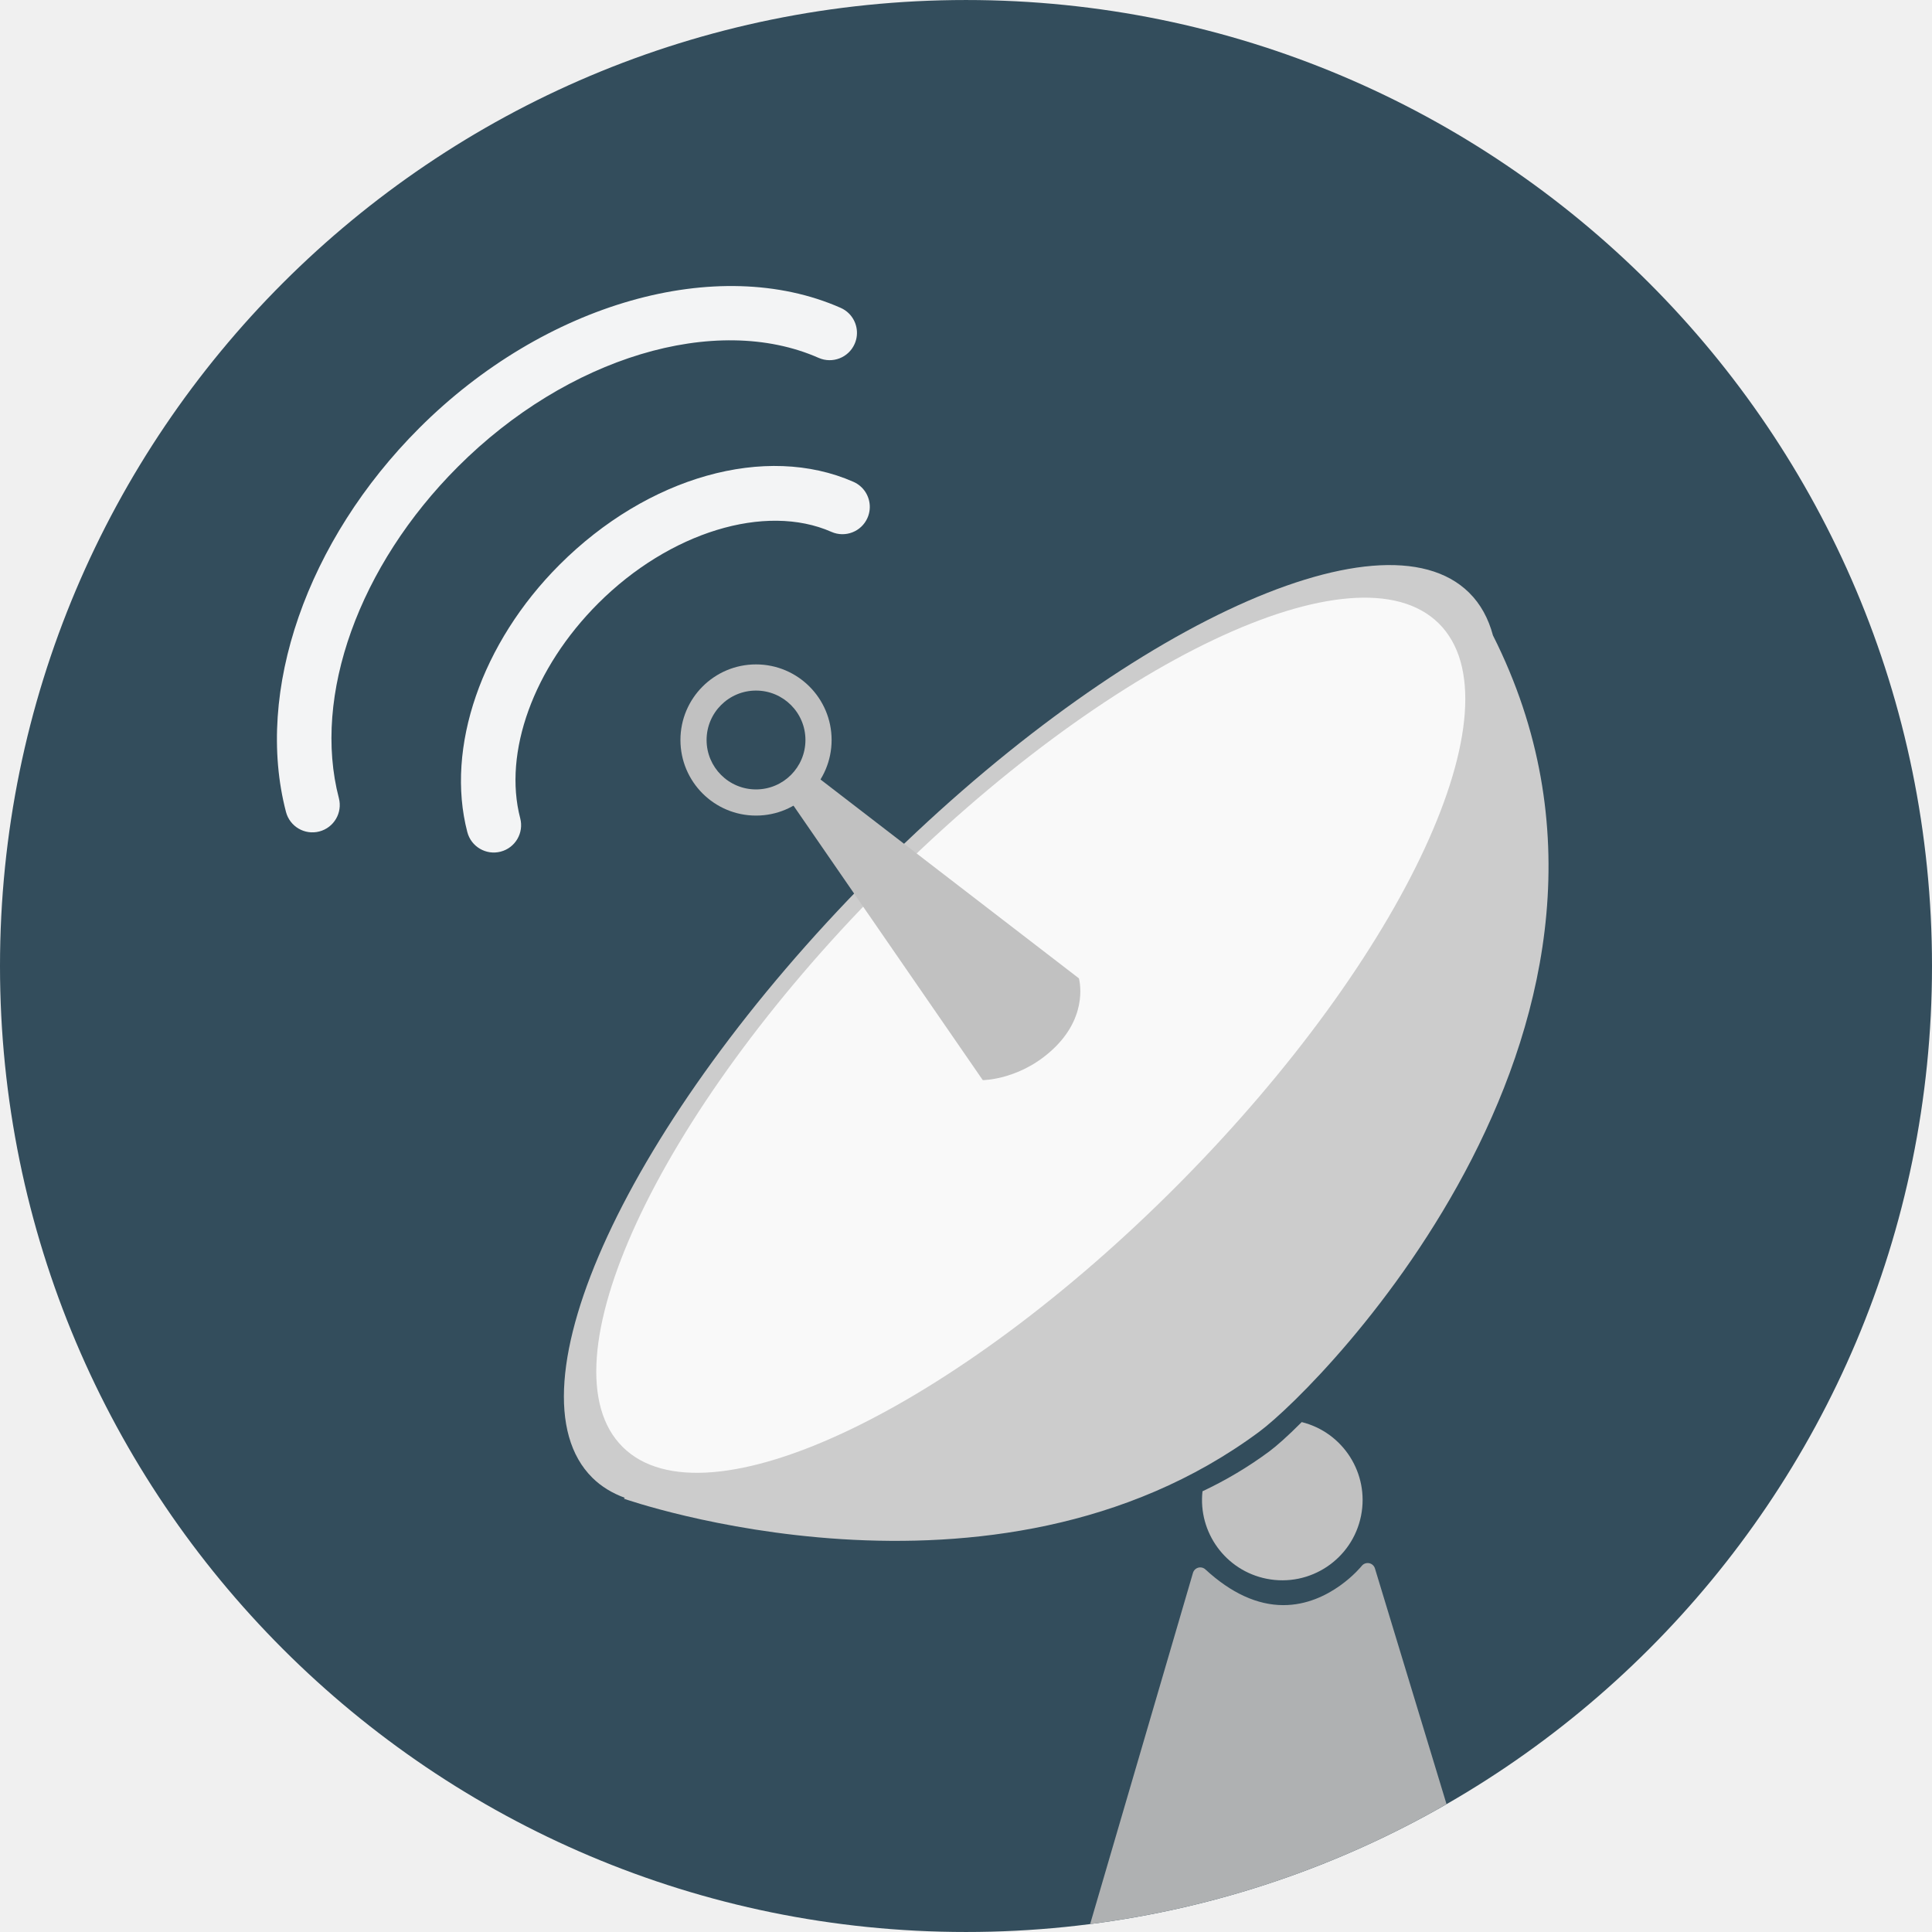
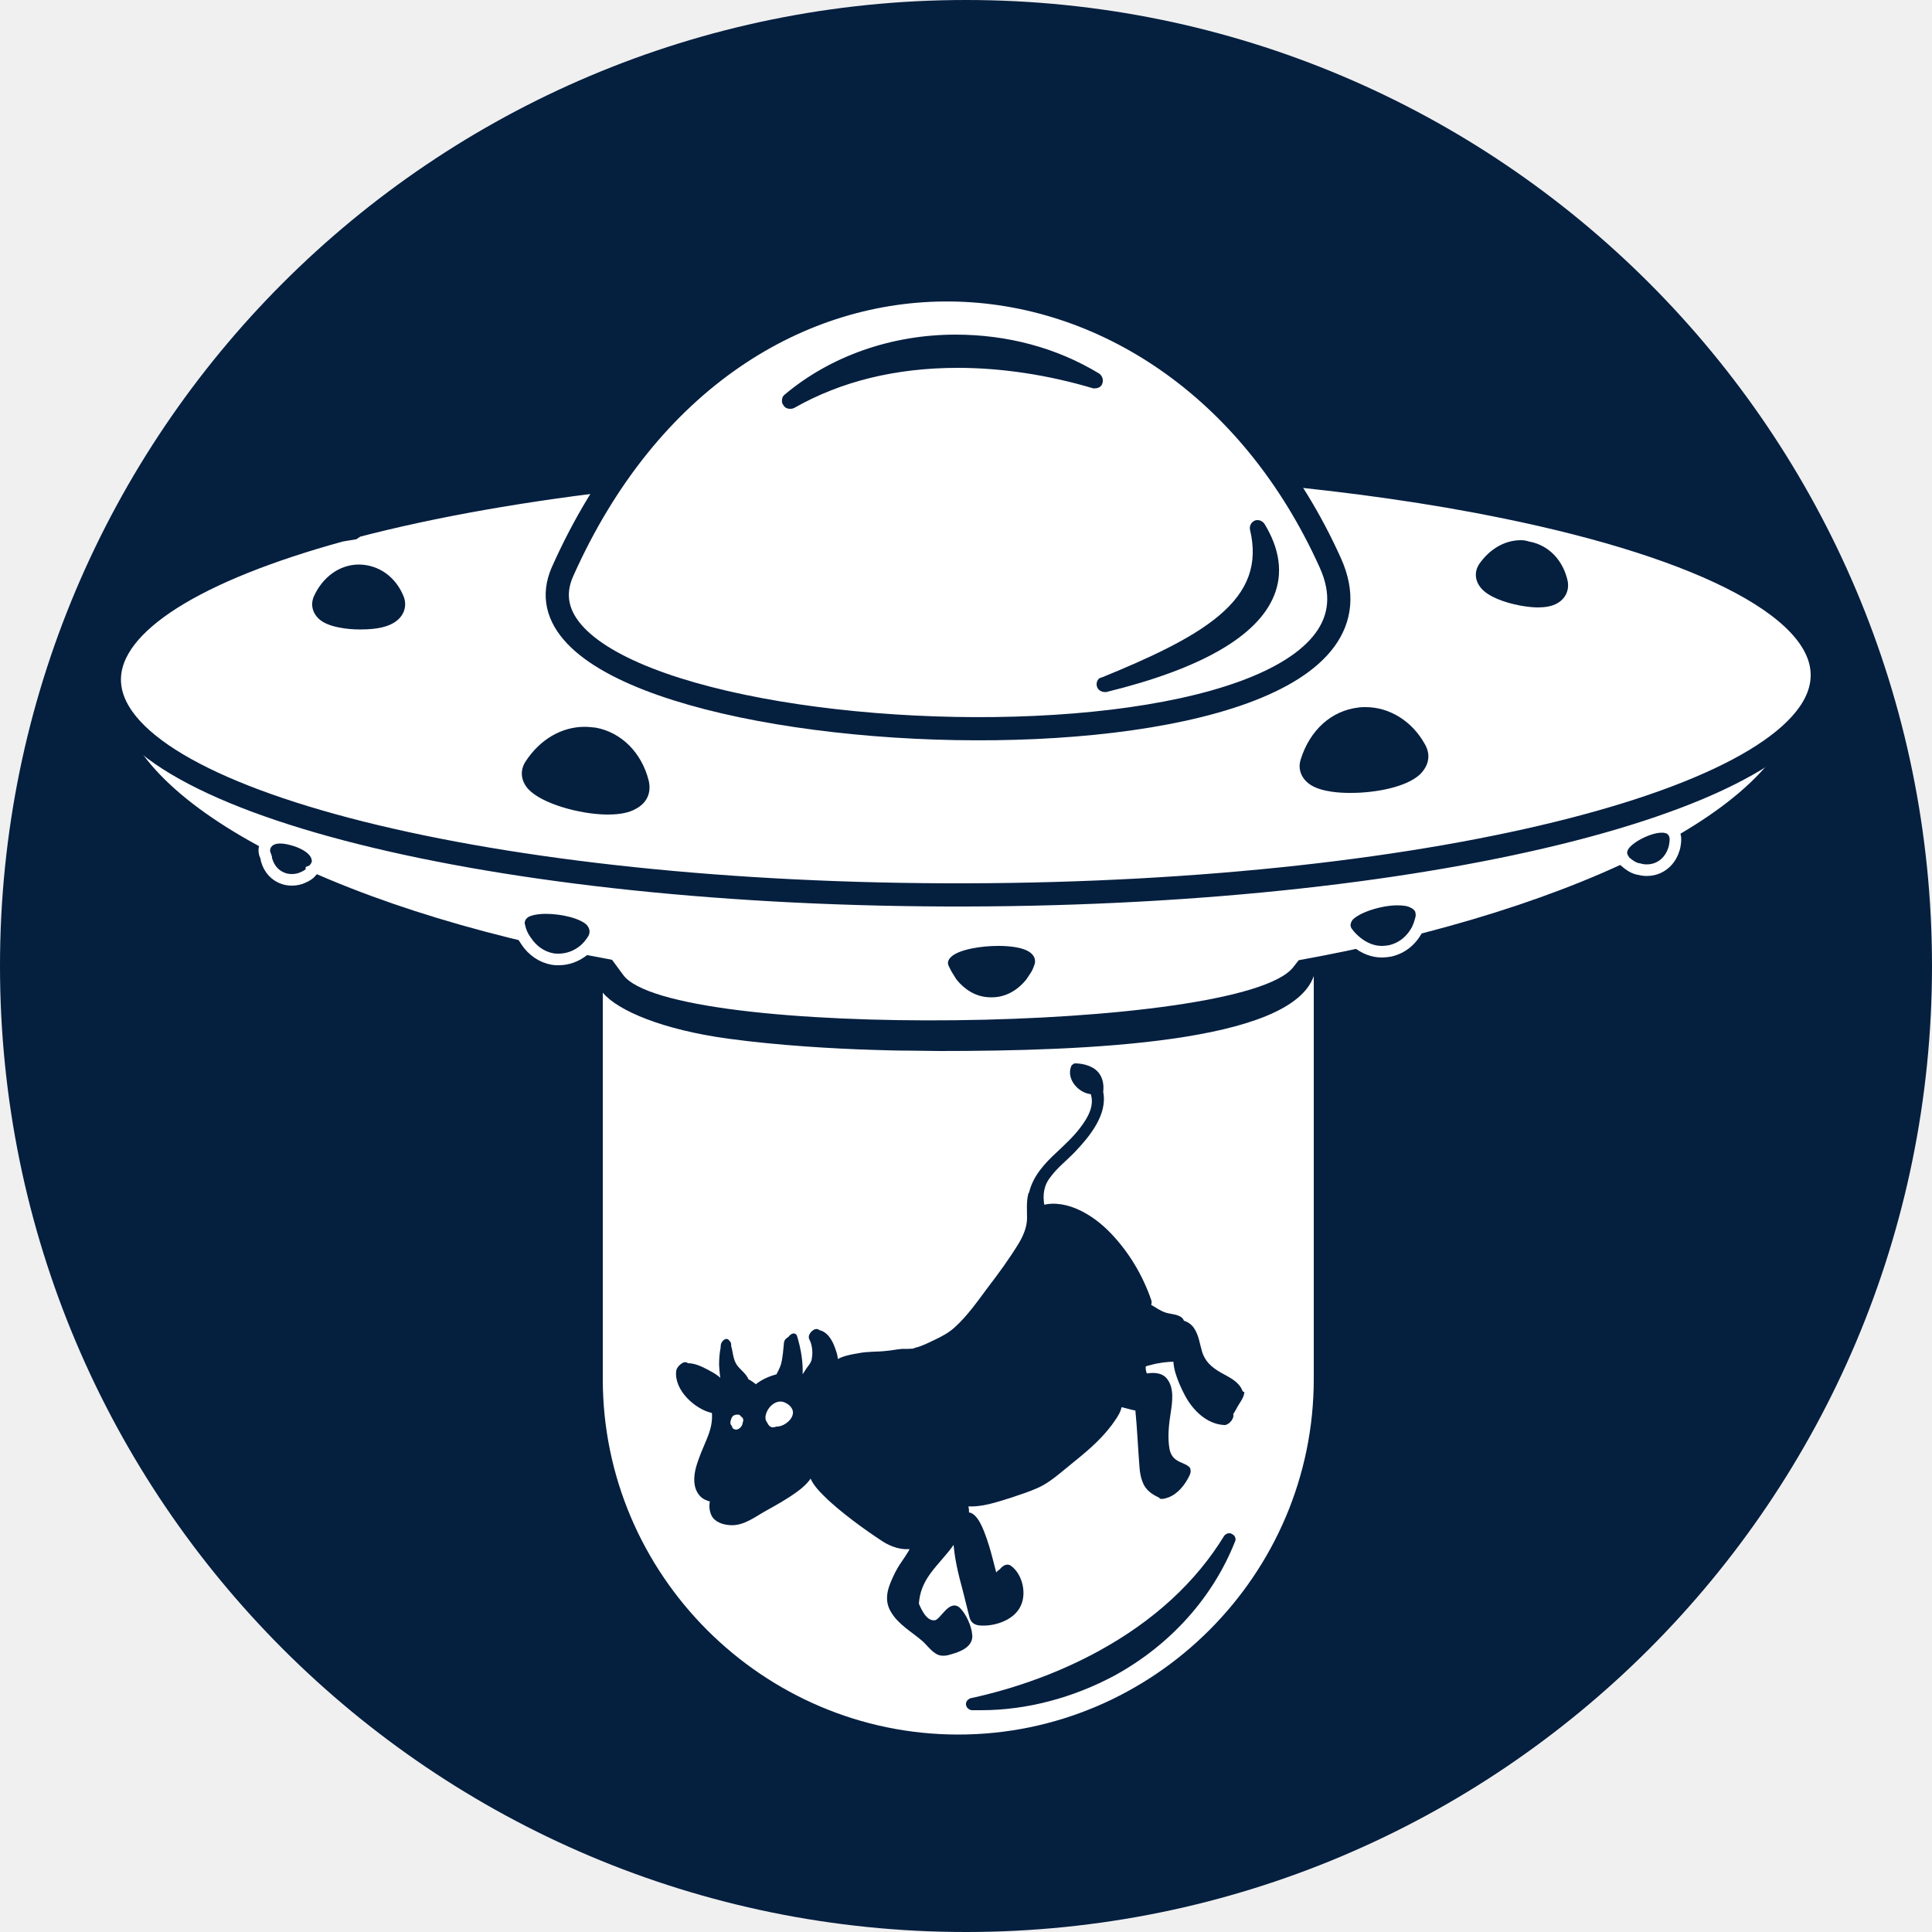
- <svg xmlns="http://www.w3.org/2000/svg" version="1.1" id="Layer_1" x="0px" y="0px" viewBox="0 0 496.158 496.158" style="enable-background:new 0 0 496.158 496.158;" xml:space="preserve">
-   <path style="fill:#334D5C;" d="M248.082,0.003C111.07,0.003,0,111.063,0,248.085c0,137.001,111.07,248.07,248.082,248.07  c137.006,0,248.076-111.069,248.076-248.07C496.158,111.062,385.088,0.003,248.082,0.003z" />
-   <path style="fill:#CCCCCC;" d="M383.404,163.17c-1.16-4.343-3.164-8.037-6.093-10.939c-22.708-22.501-91.524,10.13-153.711,72.89  c-62.184,62.757-94.188,131.872-71.482,154.373c2.31,2.289,5.12,3.978,8.326,5.152l-0.22,0.235c0,0,94.818,33.431,163.131-17.172  C339.611,355.669,432.754,261.017,383.404,163.17z" />
-   <path style="fill:#C1C1C1;" d="M334.296,365.208c-3.645,3.669-6.59,6.245-8.354,7.55c-5.52,4.09-11.266,7.456-17.129,10.22  c-1.161,10.518,5.896,20.358,16.467,22.463c11.17,2.226,22.029-5.025,24.255-16.196C351.692,378.4,344.918,367.849,334.296,365.208z  " />
-   <path style="fill:#F9F9F9;" d="M369.504,160.11c-21.132-20.942-85.18,9.428-143.055,67.835  c-57.87,58.404-87.655,122.727-66.523,143.669c21.137,20.941,85.177-9.429,143.054-67.836  C360.858,245.374,390.638,181.051,369.504,160.11z" />
+ <svg xmlns="http://www.w3.org/2000/svg" version="1.1" id="Слой_1" x="0px" y="0px" viewBox="0 0 500 500" style="enable-background:new 0 0 500 500;" xml:space="preserve">
+   <style type="text/css">
+ 	.st0{fill:#051F3F;}
+ 	.st1{fill:none;}
+ 	.st2{fill:#FFFFFF;}
+ 	.st3{fill:#051F3F;stroke:#FFFFFF;stroke-width:3;stroke-miterlimit:10;}
+ 	.st4{fill:#FFFFFF;stroke:#FFFFFF;stroke-width:5;stroke-linecap:round;stroke-linejoin:round;stroke-miterlimit:10;}
+ 	.st5{fill:none;stroke:#FFFFFF;stroke-width:5;stroke-linecap:round;stroke-linejoin:round;stroke-miterlimit:10;}
+ 	.st6{fill:#051F3F;stroke:#051F3F;}
+ 	.st7{fill:#FFFFFF;stroke:#051F3F;stroke-width:6;}
+ </style>
+   <circle class="st0" cx="250" cy="250" r="250" />
  <g>
-     <path style="fill:#C1C1C1;" d="M277.067,251.241l-69.103-53.176l-6.159,5.973l50.582,73.351c0,0,10.121-0.017,18.706-8.603   C279.679,260.2,277.067,251.241,277.067,251.241z" />
-     <path style="fill:#C1C1C1;" d="M194.153,170.626c-10.72,0-19.41,8.693-19.41,19.413s8.69,19.412,19.41,19.412   c10.722,0,19.413-8.692,19.413-19.412C213.566,179.319,204.875,170.626,194.153,170.626z M194.153,202.731   c-7.011,0-12.693-5.683-12.693-12.692s5.682-12.693,12.693-12.693c7.012,0,12.693,5.684,12.693,12.693   S201.164,202.731,194.153,202.731z" />
+     <g>
+       <path class="st1" d="M82.1,223.8c0,0,0,0.1,0,0.1c0,0.3-0.1,0.6-0.3,1c0-0.1,0.1-0.1,0.2-0.2c0.1-0.2,0.2-0.5,0.2-0.7    C82.2,224.1,82.2,224,82.1,223.8z" />
+       <path class="st1" d="M68.7,219.5c-0.2,0.4-0.4,0.9-0.4,1.4C68.3,220.4,68.4,219.9,68.7,219.5L68.7,219.5z" />
+       <path class="st2" d="M278.3,253.9c-0.3,0.5-0.7,1-1,1.5C277.6,254.9,278,254.4,278.3,253.9z" />
+       <path class="st2" d="M255.3,253.1c0.4,0.7,0.9,1.4,1.3,2.1C256.2,254.6,255.7,253.9,255.3,253.1L255.3,253.1z" />
+       <path class="st2" d="M152.1,137.7c1.6-2.2,3.3-4.3,5.2-6.5c-11.8,1.8-24,3.9-35.3,6.2c4.6-0.2,8.9-0.3,13-0.3    C141,137,146.7,137.3,152.1,137.7z" />
+       <path class="st2" d="M319.6,136.9c-0.1-0.5,0.1-1,0.6-1.3c0.1-0.1,0.3-0.1,0.4-0.1c0.3,0,0.6,0.2,0.8,0.5    c3.9,6.2,4.7,12.2,2.4,17.7c-4.2,10.2-18.5,18.4-42.7,24.3c0,0-0.1,0-0.2,0c-0.5,0-0.9-0.3-1-0.7c-0.2-0.5,0.1-1.1,0.6-1.1    c13.4-5.4,23.8-10.3,30.7-16.2C319.1,153.4,321.7,146,319.6,136.9z M207.9,113.7c11.8-9.8,27.2-15.2,43.6-15.2    c13.2,0,25.8,3.3,36.6,9.8c0.4,0.3,0.6,0.8,0.4,1.4c-0.1,0.4-0.5,0.6-0.9,0.6c-0.1,0-0.2,0-0.3,0c-11.7-3.4-23.9-5.3-35.3-5.3    c-16.2,0-30.7,3.5-42.9,10.5c-0.2,0.1-0.3,0.1-0.5,0.1c-0.4,0-0.7-0.1-0.9-0.5C207.3,114.6,207.4,114,207.9,113.7z" />
+       <path class="st2" d="M370.3,239.6C370.3,239.6,370.3,239.6,370.3,239.6h-0.1C370.3,239.6,370.3,239.6,370.3,239.6z" />
+       <path class="st2" d="M279.7,251c-0.1,0.1-0.1,0.3-0.2,0.5C279.6,251.4,279.7,251.2,279.7,251z" />
+     </g>
+     <g>
+       <path class="st2" d="M243.1,272c-2.6,0-5.3-0.1-7.9-0.1c-3.2,0-6.5-0.1-9.5-0.2c-9.7-0.3-24.1-1.1-37.3-2.9    c-16.8-2.3-28.5-7.2-32.4-11.9v100c0,50.6,41.4,92,92,92h0c50.6,0,92-41.4,92-92V252.6C334,270,280.7,272,243.1,272z" />
+     </g>
+     <g>
+       <path class="st6" d="M321,359.9c-1-2.2-3.5-3.2-5.4-4.3c-2.4-1.4-4.2-3-5-5.7c-0.6-2-0.8-4.1-2-5.9c-0.6-0.9-1.6-1.6-2.7-1.8    c0-0.1,0-0.2,0-0.3c-0.5-1.3-3.1-1.3-4.3-1.7c-1.6-0.5-2.9-1.5-4.3-2.3c0.2-0.4,0.3-0.8,0.2-1.2c-2.2-6.4-5.7-12.3-10.4-17.2    c-2.3-2.4-5-4.5-8-5.9c-2.7-1.3-6.3-2.1-9.2-1.2c0-0.1-0.1-0.2-0.1-0.3c-0.5-2.8-0.2-5.4,1.6-7.7c1.8-2.5,4.3-4.4,6.5-6.7    c3.6-3.8,8.3-9.4,7.1-15.1c0.2-1.5,0-3.1-0.8-4.3c-1.2-1.9-3.9-2.6-6-2.6c-0.1,0-0.3,0.2-0.4,0.3c-0.1,0-0.1,0.1-0.1,0.1    c-1.3,3.1,2,6.6,5.1,6.6c0,0.1,0,0.3,0,0.4c1,3.3-0.9,6.5-2.8,9c-1.8,2.4-4,4.4-6.1,6.4c-3.3,3-6.2,6.3-7.1,10.3    c-0.1,0.1-0.1,0.2-0.2,0.3c-0.5,2-0.3,4.1-0.3,6.1c0,2.4-1,4.8-2.2,6.8c-2.5,4.1-5.3,7.9-8.2,11.7c-2.6,3.5-5.2,7.2-8.4,10.1    c-1.6,1.5-3.5,2.5-5.4,3.4c-1.7,0.8-3.4,1.7-5.2,2.1c-0.1,0-0.2,0.1-0.4,0.2c-1,0.1-2.1,0.1-3.1,0.1c-1.3,0.1-2.6,0.4-3.9,0.5    c-2.4,0.3-4.8,0.1-7.2,0.6c-1.8,0.3-4.3,0.7-6,1.9c0.2-1.4-0.4-2.9-0.9-4.2c-0.7-1.7-1.8-3.4-3.6-3.7c-0.6-0.9-2.4,0.8-1.9,1.7    c0.8,1.5,1,3.6,0.7,5.2c-0.1,1.1-0.8,1.9-1.4,2.7c-0.5,0.7-0.8,1.4-1.4,2c-0.2-0.1-0.4-0.1-0.6-0.2c0.2-3.4-0.4-6.9-1.4-10.2    c-0.2-0.7-1.1-0.1-1.5,0.6c-0.4,0-0.9,0.7-0.9,0.9c-0.2,2-0.3,3.9-0.8,5.8c-0.3,1-0.8,1.9-1.3,2.9c-2,0.5-4.1,1.4-5.7,2.8    c0,0,0-0.1-0.1-0.1c-0.7-0.6-1.4-1.1-2.2-1.5c-0.5-1.5-2.3-2.6-3.1-3.9c-1-1.6-1-3.4-1.5-5.1c0.1-0.4,0-0.7-0.3-1    c0,0-0.1-0.1-0.1-0.1c0,0,0,0,0,0c-0.3-0.6-1.1,0.3-1.2,0.7c-0.1,0.3-0.1,0.6-0.1,0.9c-0.3,1.5-0.4,2.9-0.4,4.4    c0.1,1.7,0.2,3.7,0.9,5.3c-0.1,0.1-0.2,0.1-0.2,0.2c-0.5-1.7-2.7-2.9-4.2-3.7c-1.5-0.8-3.5-1.8-5.3-1.7c-0.5-0.9-2.2,0.7-2.3,1.5    c-0.6,4.7,4.7,9.5,8.9,10.4c0.1,0,0.2,0,0.3,0c0.3,2.7-0.3,5-1.4,7.6c-1,2.4-2,4.6-2.7,7.1c-0.6,2.3-0.8,5,0.9,6.9    c0.6,0.7,1.7,1.2,2.8,1.4c-0.3,1.2-0.3,2.4,0.2,3.6c0.7,1.7,2.8,2.3,4.4,2.4c3.3,0.3,6.3-2.1,9-3.6c2.7-1.5,5.4-3,7.9-4.8    c1.3-0.9,3.3-2.6,4.1-4.3c0.5,2,2.2,3.8,3.6,5.2c2.3,2.3,4.8,4.3,7.4,6.3c2.5,1.9,5.2,3.8,7.8,5.5c2.2,1.4,4.9,2.3,7.5,1.8    c-0.3,1-1.1,2.1-1.6,2.9c-0.9,1.3-1.8,2.6-2.5,4c-1.5,3.1-3.1,6.4-1.1,9.7c1.8,3.1,5.2,5,7.9,7.3c1.2,1,2.2,2.5,3.5,3.3    c1.1,0.8,2.6,0.5,3.8,0.1c2.1-0.6,5.3-1.8,4.9-4.6c-0.2-2.1-1.5-5-3-6.5c-2.2-2.1-4.3,3-6,3.3c-2.4,0.4-3.9-2.5-4.8-4.7    c0.2-3.1,1.2-5.6,3.1-8.2c1.9-2.6,4.2-4.8,6-7.4c0.3-0.4,0.5-0.8,0.8-1.1c0.2,4.5,1.3,8.9,2.5,13.3c0.6,2.3,1.1,4.5,1.7,6.8    c0.4,1.4,1.5,1.7,2.8,1.7c3.5,0.1,8-1.5,9.5-4.8c1.5-3.1,0.4-7.8-2.4-9.8c-0.7-0.5-1.6,0.1-2.2,0.9c-0.5,0.3-0.9,0.7-1.2,1.2    c-0.1,0.2-0.2,0.3-0.3,0.4c-0.2-0.9-0.5-1.9-0.7-2.7c-0.6-2.4-1.2-4.7-2-7c-0.6-1.7-2.3-6.9-4.7-6.5c0.1-0.5,0.1-1.1,0-1.6    c0-0.3-0.1-0.7-0.2-1c3.9,0.4,8-1.1,11.6-2.2c2.3-0.8,4.6-1.5,6.8-2.5c2-0.9,3.9-2.3,5.6-3.7c3.6-3,7.5-5.9,10.7-9.3    c1.2-1.3,2.4-2.7,3.4-4.2c0.7-1,1.7-2.5,1.7-3.8c1.5,0.2,2.9,0.8,4.5,1c0.5,5,0.7,10.1,1.1,15.1c0.1,1.5,0.4,3,1.1,4.4    c0.8,1.5,2.3,2.4,3.8,3.1c0.1,0.2,0.2,0.3,0.5,0.2c0,0,0,0,0,0c0.2,0,0.4,0,0.6-0.1c2.8-0.6,5-3.4,6.1-5.9    c0.1-0.3,0.2-0.6,0.1-0.9c0-0.2,0-0.4-0.3-0.6c-0.9-0.7-2-0.9-2.9-1.5c-1.2-0.7-1.9-1.8-2.2-3.2c-0.6-3.1-0.2-6.7,0.3-9.8    c0.4-2.6,0.9-6.1-0.9-8.3c-1.2-1.5-3.4-1.4-5.1-1.1c-0.3-0.6-0.5-1.3-0.5-2.1c0-0.2,0-0.4,0.1-0.6c0,0,0.1-0.1,0.2-0.1    c0.4-0.2,0.8-0.3,1.3-0.4c2.1-0.6,4.4-0.9,6.6-0.9c-0.1,1,0.2,2.1,0.4,3c0.6,2.1,1.5,4.1,2.5,6c1.9,3.6,5.4,7.2,9.8,7.4    c0.9,0,2.2-1.6,1.7-2.4c0.5-0.7,0.9-1.5,1.3-2.2c0.3-0.6,1.4-2,1.6-3.1C321.1,360.4,321.1,360.1,321,359.9z M192.7,368.3    c-0.1,1.2-1.4,2.5-2.7,2.1c-0.6-0.2-0.9-0.5-1-1c-0.4-0.5-0.6-1.1-0.4-1.8c0-0.1,0.1-0.2,0.1-0.3c0.1-0.3,0.2-0.7,0.4-0.9    c0.4-0.6,1.1-0.8,1.7-0.8c0.3,0,0.6,0,0.9,0.2c0.2,0.1,0.3,0.2,0.4,0.4C192.9,366.7,193,367.6,192.7,368.3z M205.7,365.9    c-0.2,1.3-1.1,2.3-2.2,3c-0.7,0.5-1.7,0.8-2.5,0.8c-0.9,0.3-1.7,0.3-2.4-0.5c-0.2-0.2-0.3-0.5-0.5-0.8c-0.1-0.2-0.2-0.3-0.3-0.5    c-0.2-0.4-0.2-0.8-0.2-1.3c0.3-2.7,3.2-5.4,5.9-4C204.8,363.2,205.9,364.5,205.7,365.9z" />
+     </g>
+     <path class="st2" d="M465.3,179l-434.6-0.5c0.2,27.9,53.5,56.4,127.7,69.9l2.8,3.8c11.8,17,160.2,15.2,173.5-1.9l1.4-1.8   C408.9,235.4,465.6,207.5,465.3,179z" />
+     <g>
+       <path class="st0" d="M391.3,155c-3.2,0-7.7-0.6-9.9-2.4c-1.8-1.4-2.3-3.4-1.5-5.4c2.2-5,6.4-8,11.2-8h0.1c4.8,0.1,8.9,3,11,7.8    c0.9,2.2,0.3,4.4-1.6,5.9c-2.2,1.7-6,2.1-8.9,2.1H391.3z" />
+       <path class="st0" d="M391.2,139.7c4.6,0.1,8.6,2.9,10.5,7.5c0.8,2,0.3,4-1.5,5.3c-2.3,1.8-6.4,2-8.6,2h-0.4    c-3.1,0-7.5-0.6-9.6-2.3c-1.6-1.3-2.1-3-1.4-4.8c2.1-4.8,6.2-7.7,10.7-7.7H391.2 M391.2,138.7h-0.1c-5,0-9.4,3.2-11.7,8.3    c-0.9,2.2-0.3,4.4,1.6,6c2.3,1.9,7,2.5,10.2,2.5h0.4c4.2,0,7.3-0.7,9.2-2.2c2.1-1.6,2.8-4.1,1.8-6.5    C400.5,141.8,396.2,138.8,391.2,138.7C391.2,138.7,391.2,138.7,391.2,138.7L391.2,138.7z" />
+     </g>
+     <path class="st3" d="M80.6,225.4c0.5-0.2,0.9-0.7,1.3-1.4c0.2-0.4,0.3-0.7,0.3-1c0,0,0-0.1,0-0.1c0-1.3-0.7-3.6-5.5-5.3   c-1.6-0.5-2.9-0.8-4.2-0.8c-2,0-3,0.8-3.5,1.5c-0.1,0.1-0.2,0.2-0.2,0.3c0,0,0,0,0,0c-0.2,0.4-0.4,0.9-0.4,1.4c0,0.5,0.1,1,0.3,1.4   c0,0,0,0.1,0.1,0.2c0.1,0.2,0.1,0.3,0.1,0.5c0,0.2,0.1,0.3,0.1,0.5c0.7,2.4,2.3,4.1,4.5,4.8c0.6,0.2,1.4,0.3,2,0.3   c1.1,0,2.1-0.2,3.1-0.7c0.7-0.3,1.5-0.8,2-1.4L80.6,225.4z" />
+     <path class="st3" d="M433.6,217.1c0-0.6-0.2-1.2-0.5-1.7c-0.1-0.2-0.3-0.4-0.4-0.5c-0.4-0.4-0.9-0.7-1.6-0.8   c-0.3-0.1-0.7-0.1-1.1-0.1c-3.3,0-8.8,2.8-10,5.2c-0.5,0.9-0.5,1.9-0.1,2.7c0.1,0.2,0.2,0.3,0.3,0.5c0.1,0.2,0.2,0.3,0.3,0.5   c0.9,0.8,2,1.6,3.1,1.9c0.2,0.1,0.3,0.1,0.5,0.1c0.7,0.2,1.4,0.3,2,0.3h0.1c1,0,2-0.2,2.9-0.6c2-0.9,3.4-2.6,4.1-4.8   c0-0.1,0.1-0.2,0.1-0.3C433.5,218.6,433.6,217.9,433.6,217.1z" />
+     <path class="st3" d="M153.5,243.1c0.2-0.3,0.3-0.6,0.4-0.9c0.4-1.3,0.1-2.6-0.9-3.8c-2.1-2.2-7.5-3.4-11.8-3.4   c-1.5,0-3.5,0.2-5,0.9c-0.9,0.5-1.6,1.3-1.8,2.2c0,0.2-0.1,0.4-0.1,0.6c0,0.3,0,0.6,0.1,0.9c0.3,1.4,0.8,2.6,1.6,3.7   c0.1,0.1,0.1,0.2,0.2,0.3c1.6,2.4,4,4.1,6.8,4.6c0.5,0.1,0.9,0.1,1.5,0.1h0.1c2.3,0,4.5-0.8,6.4-2.3   C152,245.2,152.8,244.2,153.5,243.1z" />
+     <path class="st3" d="M367.1,239.8c0.3-0.7,0.5-1.5,0.7-2.2c0.1-0.6,0.1-1.1,0-1.6c-0.1-0.3-0.1-0.5-0.2-0.8c-0.4-0.6-1-1.3-2-1.7   c-0.9-0.5-2.3-0.7-4-0.7c-4.3,0-10.6,1.9-12.7,4.3c-0.8,1-1.1,2.3-0.7,3.3l0,0c0.1,0.3,0.2,0.6,0.4,0.8c0.7,1,1.7,2,2.6,2.7   c1.9,1.5,4.1,2.4,6.4,2.4h0.1c0.6,0,1.4-0.1,2-0.2c3.2-0.7,5.7-2.8,7.2-5.8C366.9,240.2,367,240,367.1,239.8z" />
+     <path class="st3" d="M267.5,245.3c-2.4-1.8-6.8-2-9.2-2c-4.5,0-10.4,0.9-12.9,3c-1.6,1.3-2,3-1.1,4.6c0.1,0.1,0.1,0.3,0.2,0.4   c0.1,0.3,0.3,0.5,0.4,0.8c0.4,0.7,0.9,1.4,1.3,2.1c0.4,0.5,0.7,0.9,1.1,1.3c2.5,2.6,5.6,4.1,9.1,4.1h0.2c0.1,0,0.3,0,0.4,0   c3.9-0.1,7.3-2.1,9.8-5.2c0.3-0.5,0.7-1,1-1.5c0.5-0.7,0.9-1.5,1.2-2.4c0,0,0,0,0,0c0.1-0.2,0.1-0.4,0.2-0.5c0,0,0,0,0,0l0,0   C269.7,248.2,269.1,246.5,267.5,245.3z" />
+     <path class="st7" d="M471.6,174.7c0.1,31.1-99.1,56.6-221.5,56.9c-122.4,0.3-221.7-24.6-221.8-55.7c0-14.9,22.7-28.5,59.8-38.7   l3-0.5l0.9-0.6c40.2-10.5,96-17,157.7-17.2c49.5-0.1,95.3,3.9,132.2,10.8l2.6,0.5C437.5,140.4,471.6,156.5,471.6,174.7z" />
+     <g>
+       <path class="st0" d="M93.1,162.4c-3.2,0-7.7-0.6-9.9-2.4c-1.8-1.4-2.3-3.4-1.5-5.4c2.2-5,6.4-8,11.2-8H93c4.8,0.1,8.9,3,11,7.8    c0.9,2.2,0.3,4.4-1.6,5.9c-2.2,1.7-6,2.1-8.9,2.1H93.1z" />
+       <path class="st0" d="M93,147.1c4.6,0.1,8.6,2.9,10.5,7.5c0.8,2,0.3,4-1.5,5.3c-2.3,1.8-6.4,2-8.6,2h-0.4c-3.1,0-7.5-0.6-9.6-2.3    c-1.6-1.3-2.1-3-1.4-4.8c2.1-4.8,6.2-7.7,10.7-7.7H93 M93,146.1h-0.1c-5,0-9.4,3.2-11.7,8.3c-0.9,2.2-0.3,4.4,1.6,6    c2.3,1.9,7,2.5,10.2,2.5h0.4c4.2,0,7.3-0.7,9.2-2.2c2.1-1.6,2.8-4.1,1.8-6.5C102.3,149.2,98,146.2,93,146.1    C93,146.1,93,146.1,93,146.1L93,146.1z" />
+     </g>
+     <g>
+       <path class="st0" d="M349.1,204.8c-1.5,0-6.7-0.1-9.6-2c-2.2-1.3-3.2-3.6-2.5-6c2.4-7.5,7.8-12.4,14.6-13.2    c0.6-0.1,1.2-0.1,1.8-0.1c6,0,11.6,3.5,14.9,9.3c1.5,2.5,1,5.1-1.1,7.3c-3.4,3.2-11.4,4.6-17.5,4.6H349.1z" />
+       <path class="st0" d="M353.4,184c5.8,0,11.2,3.4,14.5,9.1c1.4,2.3,0.9,4.7-1,6.7c-3.2,3-11,4.5-17.1,4.5h-0.6    c-2.4,0-6.8-0.3-9.3-1.9c-2.1-1.3-2.9-3.3-2.3-5.4c2.3-7.3,7.6-12.1,14.2-12.8C352.3,184,352.9,184,353.4,184 M353.4,183    c-0.6,0-1.2,0-1.8,0.1c-7,0.8-12.6,5.8-15,13.5c-0.8,2.6,0.3,5.1,2.7,6.6c2.9,1.8,7.8,2,9.8,2h0.6c6.3,0,14.3-1.5,17.8-4.8    c2.4-2.4,2.8-5.2,1.2-7.9C365.4,186.6,359.6,183,353.4,183L353.4,183z" />
+     </g>
+     <g>
+       <path class="st0" d="M157,210.3c-6.7-0.1-16.6-2.8-19.9-6.4c-1.8-1.9-2.1-4.4-0.7-6.5c3.6-5.6,9.1-8.8,14.9-8.8    c0.9,0,1.8,0.1,2.7,0.2c6.6,1.2,11.8,6.3,13.5,13.4c0.7,2.8-0.4,5.2-3.1,6.6c-1.6,0.9-3.9,1.4-7,1.4H157z" />
+       <path class="st0" d="M151.3,189.1c0.8,0,1.8,0.1,2.6,0.2c6.4,1.1,11.4,6.2,13,13c0.6,2.6-0.4,4.8-2.8,6.1    c-1.6,0.9-3.9,1.4-6.8,1.4H157c-6.7-0.1-16.3-2.7-19.5-6.3c-1.7-1.8-1.9-4-0.6-5.8C140.4,192.3,145.7,189.1,151.3,189.1     M151.3,188.1c-6,0-11.6,3.3-15.3,9c-1.5,2.3-1.2,5,0.7,7.1c3.5,3.8,13.3,6.5,20.2,6.6l0.4,0c3.2,0,5.6-0.5,7.3-1.5    c2.8-1.5,4-4.1,3.3-7.2c-1.8-7.3-7.1-12.6-13.8-13.8c0,0,0,0-0.1,0C153.2,188.2,152.2,188.1,151.3,188.1L151.3,188.1z" />
+     </g>
+     <path class="st7" d="M145.6,147.9C190.1,48.2,303,54,344.3,145.7C372.2,207.7,123.6,197.2,145.6,147.9z" />
+     <g>
+       <path class="st0" d="M204.4,105.2c-0.4,0-1-0.1-1.4-0.8c-0.2-0.2-0.3-0.6-0.2-1c0.1-0.4,0.3-0.7,0.6-1    c11.9-9.9,27.5-15.3,43.9-15.3c13.3,0,26,3.4,36.9,9.9c0.7,0.5,0.9,1.3,0.6,2c-0.1,0.5-0.7,0.9-1.4,0.9H283l-0.1,0    c-11.8-3.5-23.9-5.3-35.1-5.3c-16.2,0-30.5,3.5-42.6,10.5C204.8,105.2,204.6,105.2,204.4,105.2z" />
+       <path class="st0" d="M247.3,87.6c13.2,0,25.8,3.3,36.6,9.8c0.4,0.3,0.6,0.8,0.4,1.4c-0.1,0.4-0.5,0.6-0.9,0.6c-0.1,0-0.2,0-0.3,0    c-11.7-3.4-23.9-5.3-35.3-5.3c-16.2,0-30.7,3.5-42.9,10.5c-0.2,0.1-0.3,0.1-0.5,0.1c-0.4,0-0.7-0.1-0.9-0.5    c-0.3-0.4-0.2-1,0.2-1.4C215.5,93,230.9,87.6,247.3,87.6 M247.3,86.6c-16.5,0-32.3,5.5-44.2,15.5c-0.4,0.3-0.7,0.8-0.7,1.3    c-0.1,0.5,0,1,0.3,1.4c0.4,0.7,1,1,1.8,1c0.3,0,0.5,0,1-0.2l0,0l0,0c12.1-6.9,26.3-10.4,42.4-10.4c11.2,0,23.3,1.8,35,5.3l0.1,0    h0.1h0.3c0.9,0,1.7-0.5,1.9-1.3c0.3-0.9,0-1.9-0.8-2.5l0,0l0,0C273.5,90,260.7,86.6,247.3,86.6L247.3,86.6z" />
+     </g>
+     <g>
+       <path class="st0" d="M285.8,178.7c-0.7,0-1.4-0.5-1.5-1.1c-0.2-0.4-0.1-0.9,0.2-1.2c0.2-0.3,0.5-0.5,0.8-0.5    c11.5-4.7,23.2-9.9,30.5-16.1c7.7-6.5,10.3-13.7,8.2-22.7c-0.2-0.8,0.2-1.5,0.9-1.8c0.2-0.2,0.5-0.2,0.7-0.2    c0.5,0,0.9,0.3,1.2,0.7c3.9,6.3,4.8,12.6,2.4,18.2c-4.2,10.4-18.7,18.6-43,24.6l-0.1,0H285.8z" />
+       <path class="st0" d="M325.5,135.6c0.3,0,0.6,0.2,0.8,0.5c3.9,6.2,4.7,12.2,2.4,17.7c-4.2,10.2-18.5,18.4-42.7,24.3    c0,0-0.1,0-0.2,0c-0.5,0-0.9-0.3-1-0.7c-0.2-0.5,0.1-1.1,0.6-1.1c13.4-5.4,23.8-10.3,30.7-16.2c7.9-6.7,10.5-14.1,8.3-23.2    c-0.1-0.5,0.1-1,0.6-1.3C325.2,135.6,325.4,135.6,325.5,135.6 M325.5,134.6c-0.2,0-0.6,0-0.9,0.2c-0.8,0.4-1.3,1.3-1.1,2.3    c2.1,8.8-0.4,15.8-8,22.2c-7.2,6.1-18.8,11.3-30.3,16c-0.5,0.1-0.9,0.3-1.1,0.7c-0.3,0.5-0.4,1.1-0.2,1.7c0.2,0.8,1.1,1.4,2,1.4    h0.2h0.1l0.1,0c24.5-6,39.1-14.4,43.4-24.9c2.4-5.8,1.5-12.2-2.5-18.7C326.7,134.9,326.1,134.6,325.5,134.6L325.5,134.6z" />
+     </g>
+     <g>
+       <path class="st0" d="M397.9,156.7c-1.4,0-2.9-0.2-4.6-0.5l-0.4-0.1c-3.1-0.6-7.4-2.1-9.3-4.2c-1.5-1.7-1.6-3.8-0.5-5.6    c2.6-3.8,6.4-6,10.4-6c0.7,0,1.4,0.1,2.1,0.2l0.1,0c4.7,1,8.2,4.7,9.3,9.8c0.5,2.4-0.5,4.4-2.7,5.5    C401.3,156.4,399.8,156.7,397.9,156.7C397.9,156.7,397.9,156.7,397.9,156.7z" />
+       <path class="st0" d="M393.6,140.8c0.7,0,1.3,0.1,2,0.2l0.1,0c4.5,1,7.9,4.5,8.9,9.4c0.4,2.1-0.4,4-2.4,4.9    c-1.2,0.6-2.7,0.8-4.2,0.8c-1.7,0-3.4-0.3-4.5-0.5l-0.4-0.1c-3.1-0.6-7.3-2-9-4.1c-1.3-1.5-1.5-3.4-0.4-5    C386.1,142.9,389.8,140.8,393.6,140.8 M393.6,139.8c-4.2,0-8.1,2.3-10.8,6.2c-1.3,2-1.1,4.3,0.5,6.2c1.9,2.3,6.4,3.8,9.6,4.4    l0.4,0.1c1.7,0.3,3.3,0.5,4.7,0.5c1.9,0,3.5-0.3,4.7-0.9c2.4-1.2,3.5-3.5,3-6c-1.2-5.3-4.8-9.1-9.7-10.1l-0.1,0    C395,139.9,394.3,139.8,393.6,139.8L393.6,139.8z" />
+     </g>
+     <g>
+       <path class="st0" d="M253.9,442.6c-0.8,0-1.6,0-2.4,0c-0.8-0.1-1.4-0.7-1.5-1.4c-0.1-0.5,0.2-1.2,0.8-1.5l0.3-0.2l0.1,0    c12-2.6,23.5-6.9,33.3-12.3c14.2-7.8,25-17.8,32.3-29.7c0.2-0.3,0.4-0.4,0.6-0.5c0.3-0.2,0.5-0.2,0.8-0.2c0.3,0,0.5,0.1,0.8,0.3    c0.6,0.3,1,1.2,0.6,1.9c-5.7,14.4-16.7,26.7-31.1,34.6C277.7,439.4,265.7,442.6,253.9,442.6C253.9,442.6,253.9,442.6,253.9,442.6z    " />
+     </g>
  </g>
-   <path style="fill:#AFB1B2;" d="M353.1,402.79c-0.211-0.694-0.79-1.213-1.503-1.349c-0.711-0.134-1.442,0.136-1.891,0.705  c-0.081,0.1-8.11,10.069-20.116,10.07h-0.002c-6.682,0-13.42-3.087-20.028-9.173c-0.498-0.458-1.193-0.626-1.844-0.445  c-0.65,0.181-1.16,0.684-1.349,1.332l-26.408,90.192c32.973-4.229,63.921-14.931,91.528-30.792L353.1,402.79z" />
-   <g>
-     <path style="fill:#F3F4F5;" d="M221.318,125.204c-0.597-0.599-1.313-1.096-2.134-1.459c-22.506-9.917-52.846-1.36-75.5,21.293   c-20.036,20.036-29.328,46.985-23.669,68.655c0.978,3.75,4.813,5.995,8.563,5.017c3.753-0.978,6-4.813,5.021-8.563   c-4.423-16.94,3.433-38.602,20.013-55.182c18.299-18.299,42.935-25.854,59.913-18.373c3.547,1.564,7.69-0.045,9.252-3.593   C223.98,130.27,223.304,127.191,221.318,125.204z" />
-     <path style="fill:#F3F4F5;" d="M218.024,80.515c-0.599-0.6-1.315-1.097-2.133-1.458c-31.612-13.93-76.114-1.233-108.224,30.877   c-28.885,28.885-42.319,67.58-34.223,98.579c0.977,3.751,4.812,5.998,8.562,5.018c3.751-0.978,5.999-4.813,5.019-8.563   c-6.86-26.271,5.14-59.677,30.568-85.106c28.108-28.109,66.204-39.606,92.637-27.958c3.547,1.564,7.69-0.044,9.252-3.593   C220.685,85.582,220.011,82.503,218.024,80.515z" />
-   </g>
-   <g>
- </g>
-   <g>
- </g>
-   <g>
- </g>
-   <g>
- </g>
-   <g>
- </g>
-   <g>
- </g>
-   <g>
- </g>
-   <g>
- </g>
-   <g>
- </g>
-   <g>
- </g>
-   <g>
- </g>
-   <g>
- </g>
-   <g>
- </g>
-   <g>
- </g>
-   <g>
- </g>
</svg>
